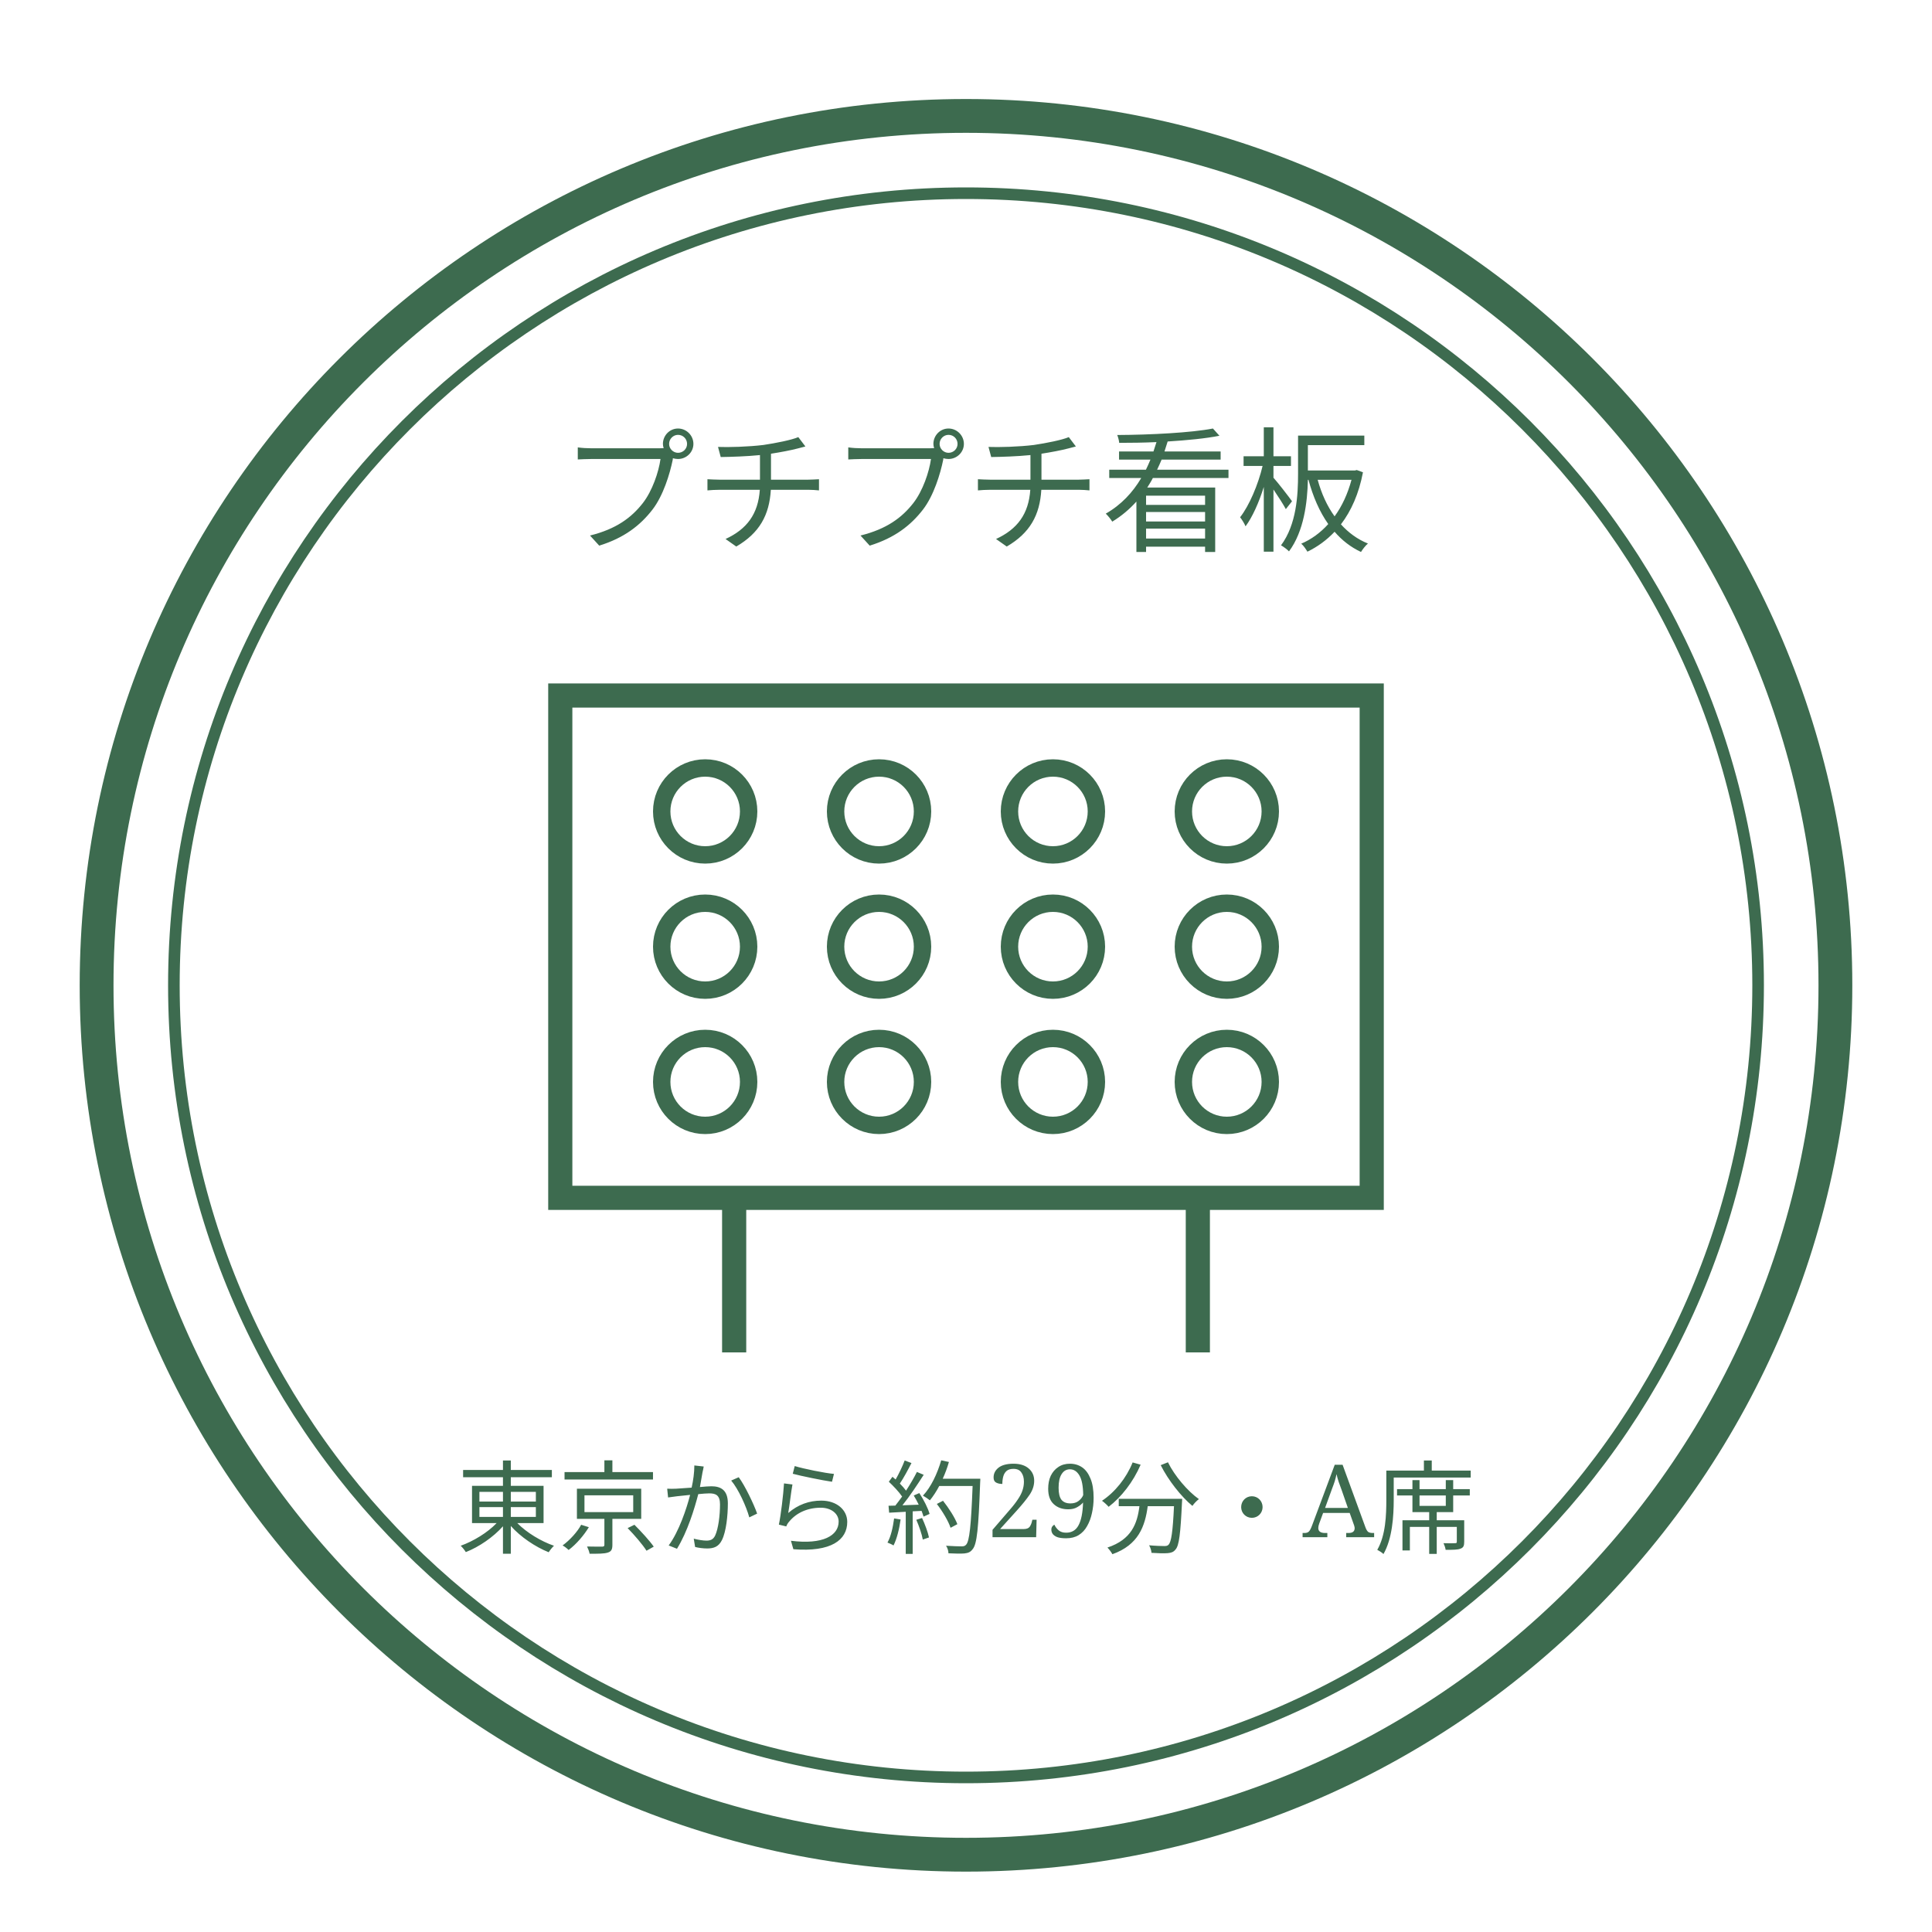
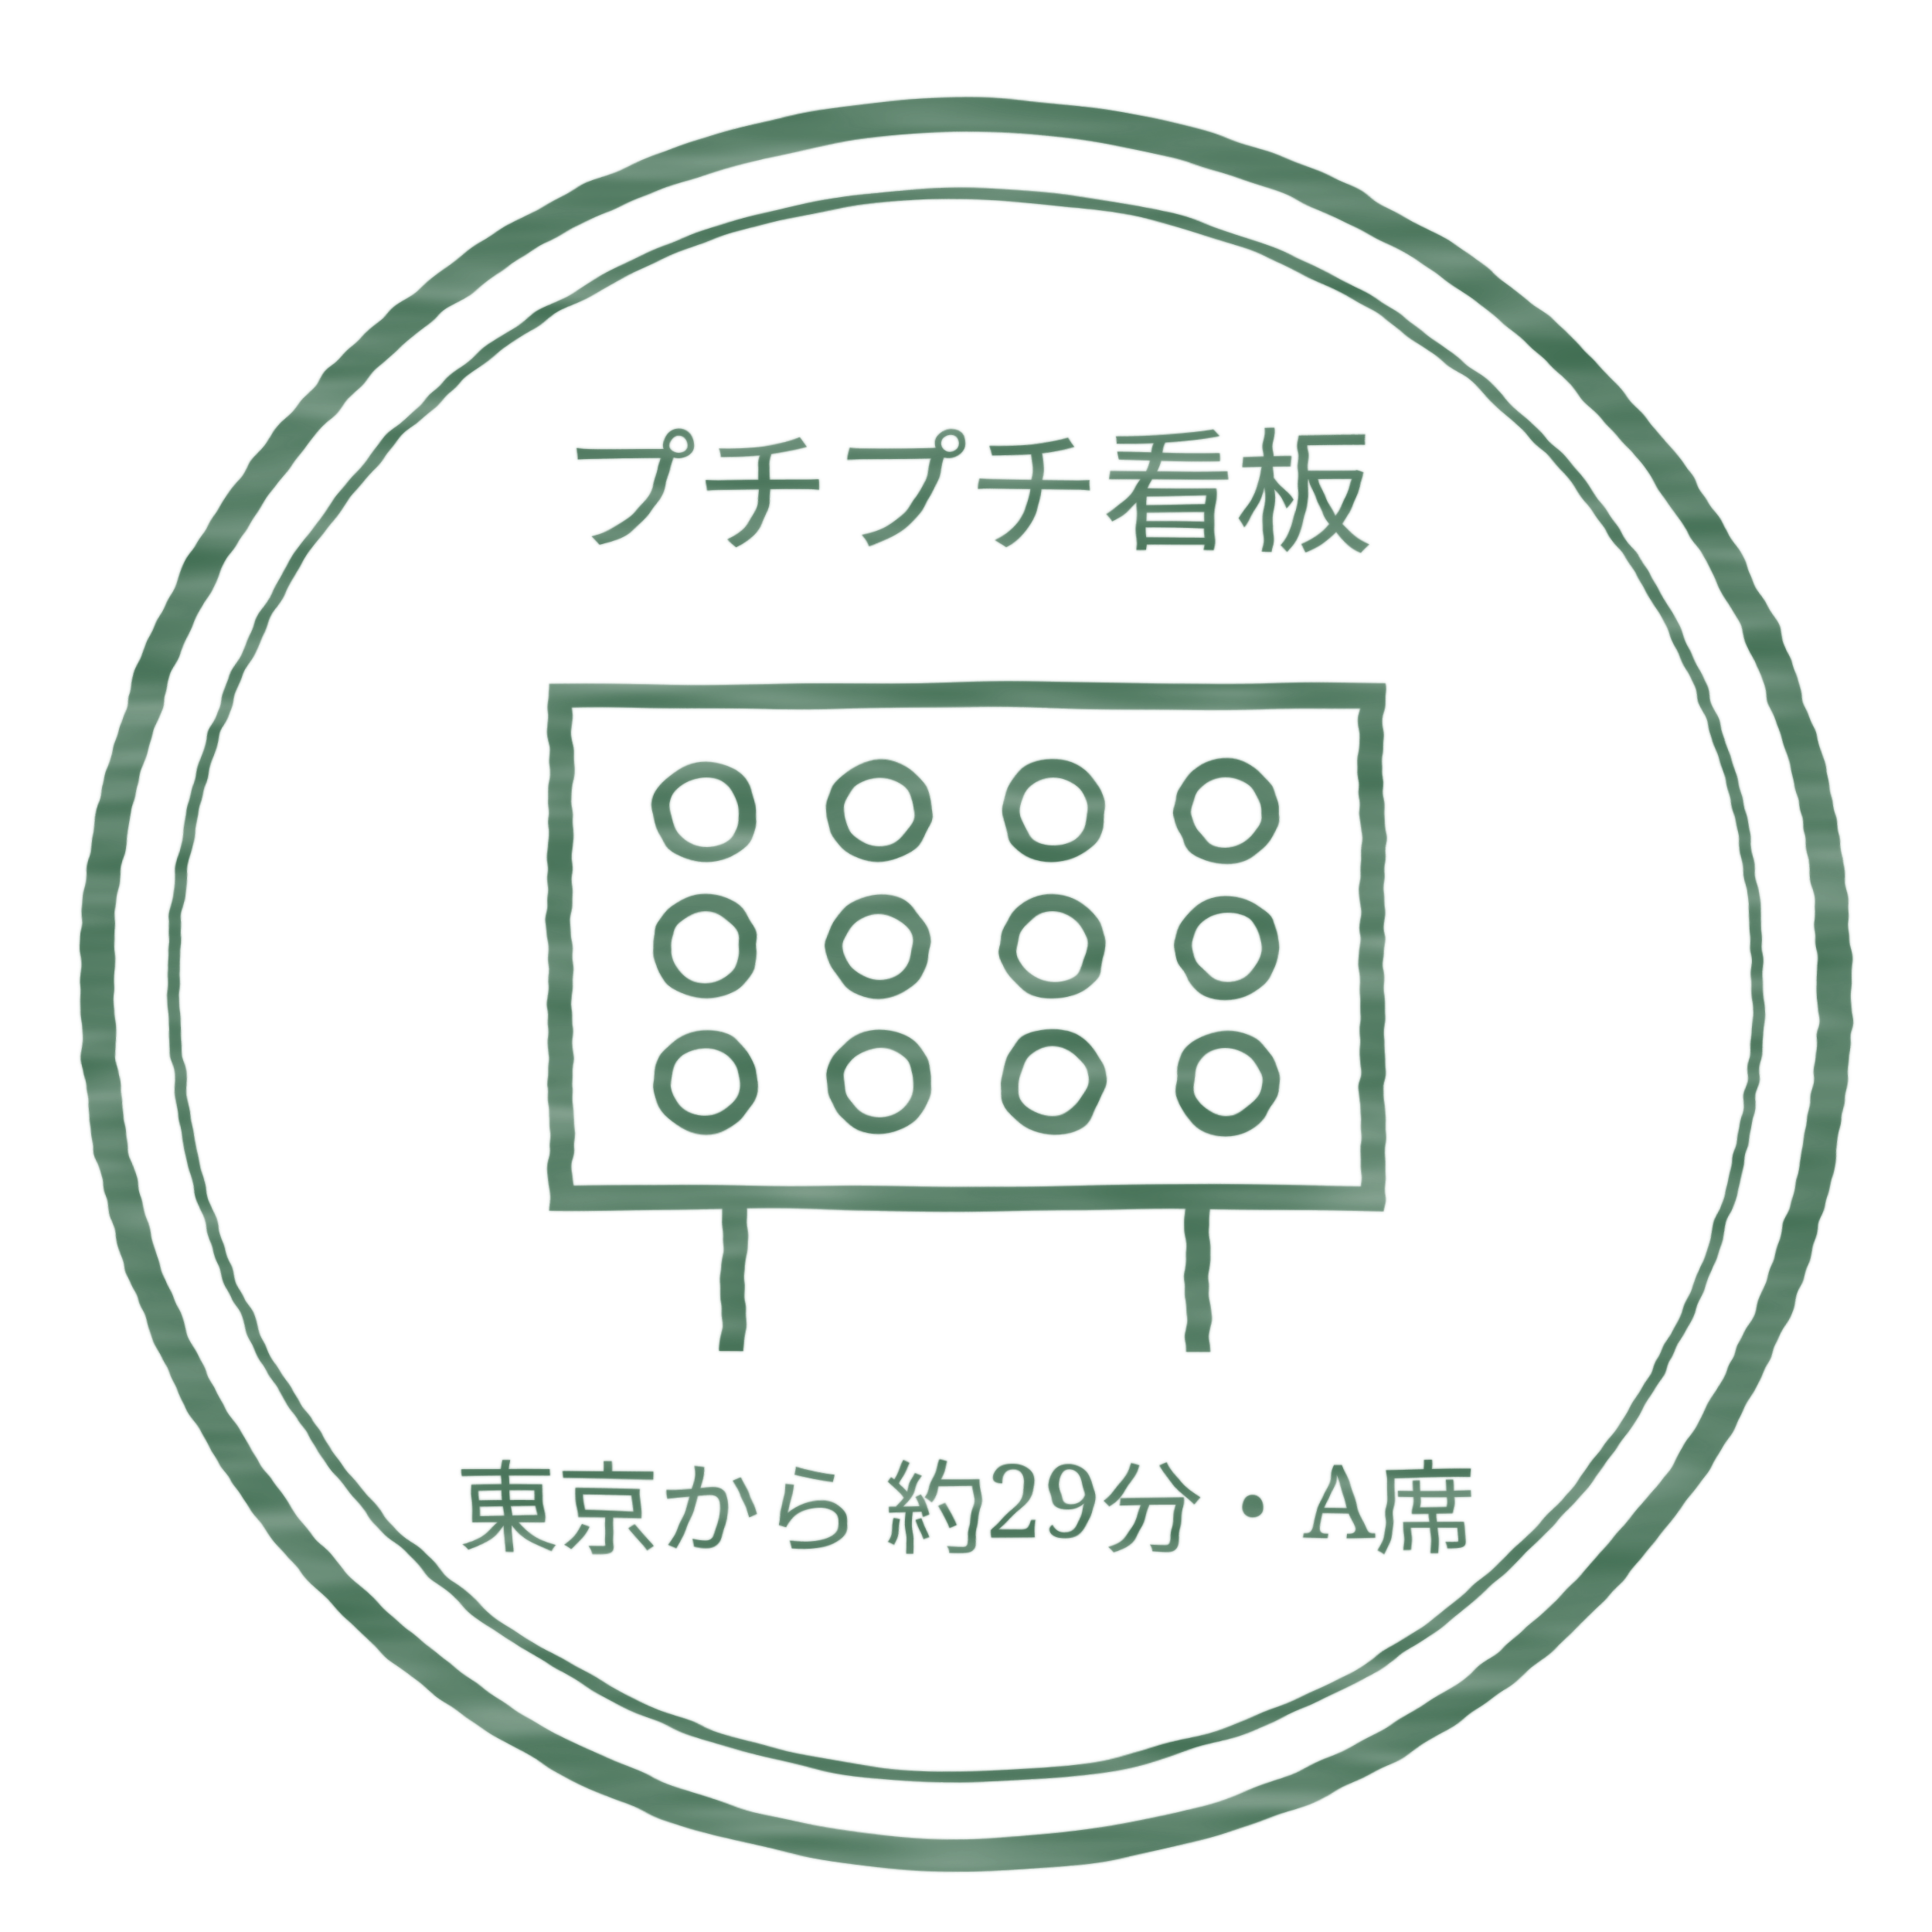
<svg xmlns="http://www.w3.org/2000/svg" viewBox="0 0 200 200" role="img" aria-label="プチプチ看板 車窓スタンプ">
-   <g stroke="#3d6b4f" fill="#3d6b4f">
+   <defs>
+     <filter id="stampInk" x="-5%" y="-5%" width="110%" height="110%" color-interpolation-filters="sRGB">
+       <feTurbulence type="fractalNoise" baseFrequency="0.045 0.32" numOctaves="2" seed="17" result="paperGrain" />
+       <feDisplacementMap in="SourceGraphic" in2="paperGrain" scale="0.85" xChannelSelector="R" yChannelSelector="G" result="roughInk" />
+       <feColorMatrix in="paperGrain" type="matrix" values="0 0 0 0 1  0 0 0 0 1  0 0 0 0 1  0.3 0.3 0.3 0 0.15" result="inkDensity" />
+       <feComposite in="roughInk" in2="inkDensity" operator="in" result="unevenInk" />
+       <feGaussianBlur in="unevenInk" stdDeviation="0.16" result="inkBleed" />
+       <feMerge>
+         <feMergeNode in="inkBleed" />
+         <feMergeNode in="unevenInk" />
+       </feMerge>
+     </filter>
+   </defs>
+   <g stroke="#3d6b4f" fill="#3d6b4f" filter="url(#stampInk)">
    <circle cx="100" cy="102" r="90" fill="none" stroke-width="3.5" />
    <circle cx="100" cy="102" r="82" fill="none" stroke-width="1.2" />
    <text x="100" y="56" text-anchor="middle" font-size="14" font-weight="500" font-family="'Shippori Mincho','Hiragino Mincho ProN','Yu Mincho',serif" stroke="none">プチプチ看板</text>
    <g fill="none" stroke-width="2.5">
      <rect x="58" y="72" width="84" height="52" />
      <path d="M76 124 V140 M124 124 V140" />
    </g>
    <g fill="none" stroke-width="1.8">
      <circle cx="73" cy="84" r="4.5" />
      <circle cx="91" cy="84" r="4.5" />
      <circle cx="109" cy="84" r="4.5" />
      <circle cx="127" cy="84" r="4.5" />
      <circle cx="73" cy="98" r="4.5" />
      <circle cx="91" cy="98" r="4.5" />
      <circle cx="109" cy="98" r="4.5" />
      <circle cx="127" cy="98" r="4.5" />
      <circle cx="73" cy="112" r="4.5" />
      <circle cx="91" cy="112" r="4.5" />
      <circle cx="109" cy="112" r="4.5" />
      <circle cx="127" cy="112" r="4.5" />
    </g>
    <text x="100" y="160" text-anchor="middle" font-size="10.5" font-family="'Shippori Mincho','Hiragino Mincho ProN','Yu Mincho',serif" stroke="none">東京から 約29分・A席</text>
  </g>
</svg>
